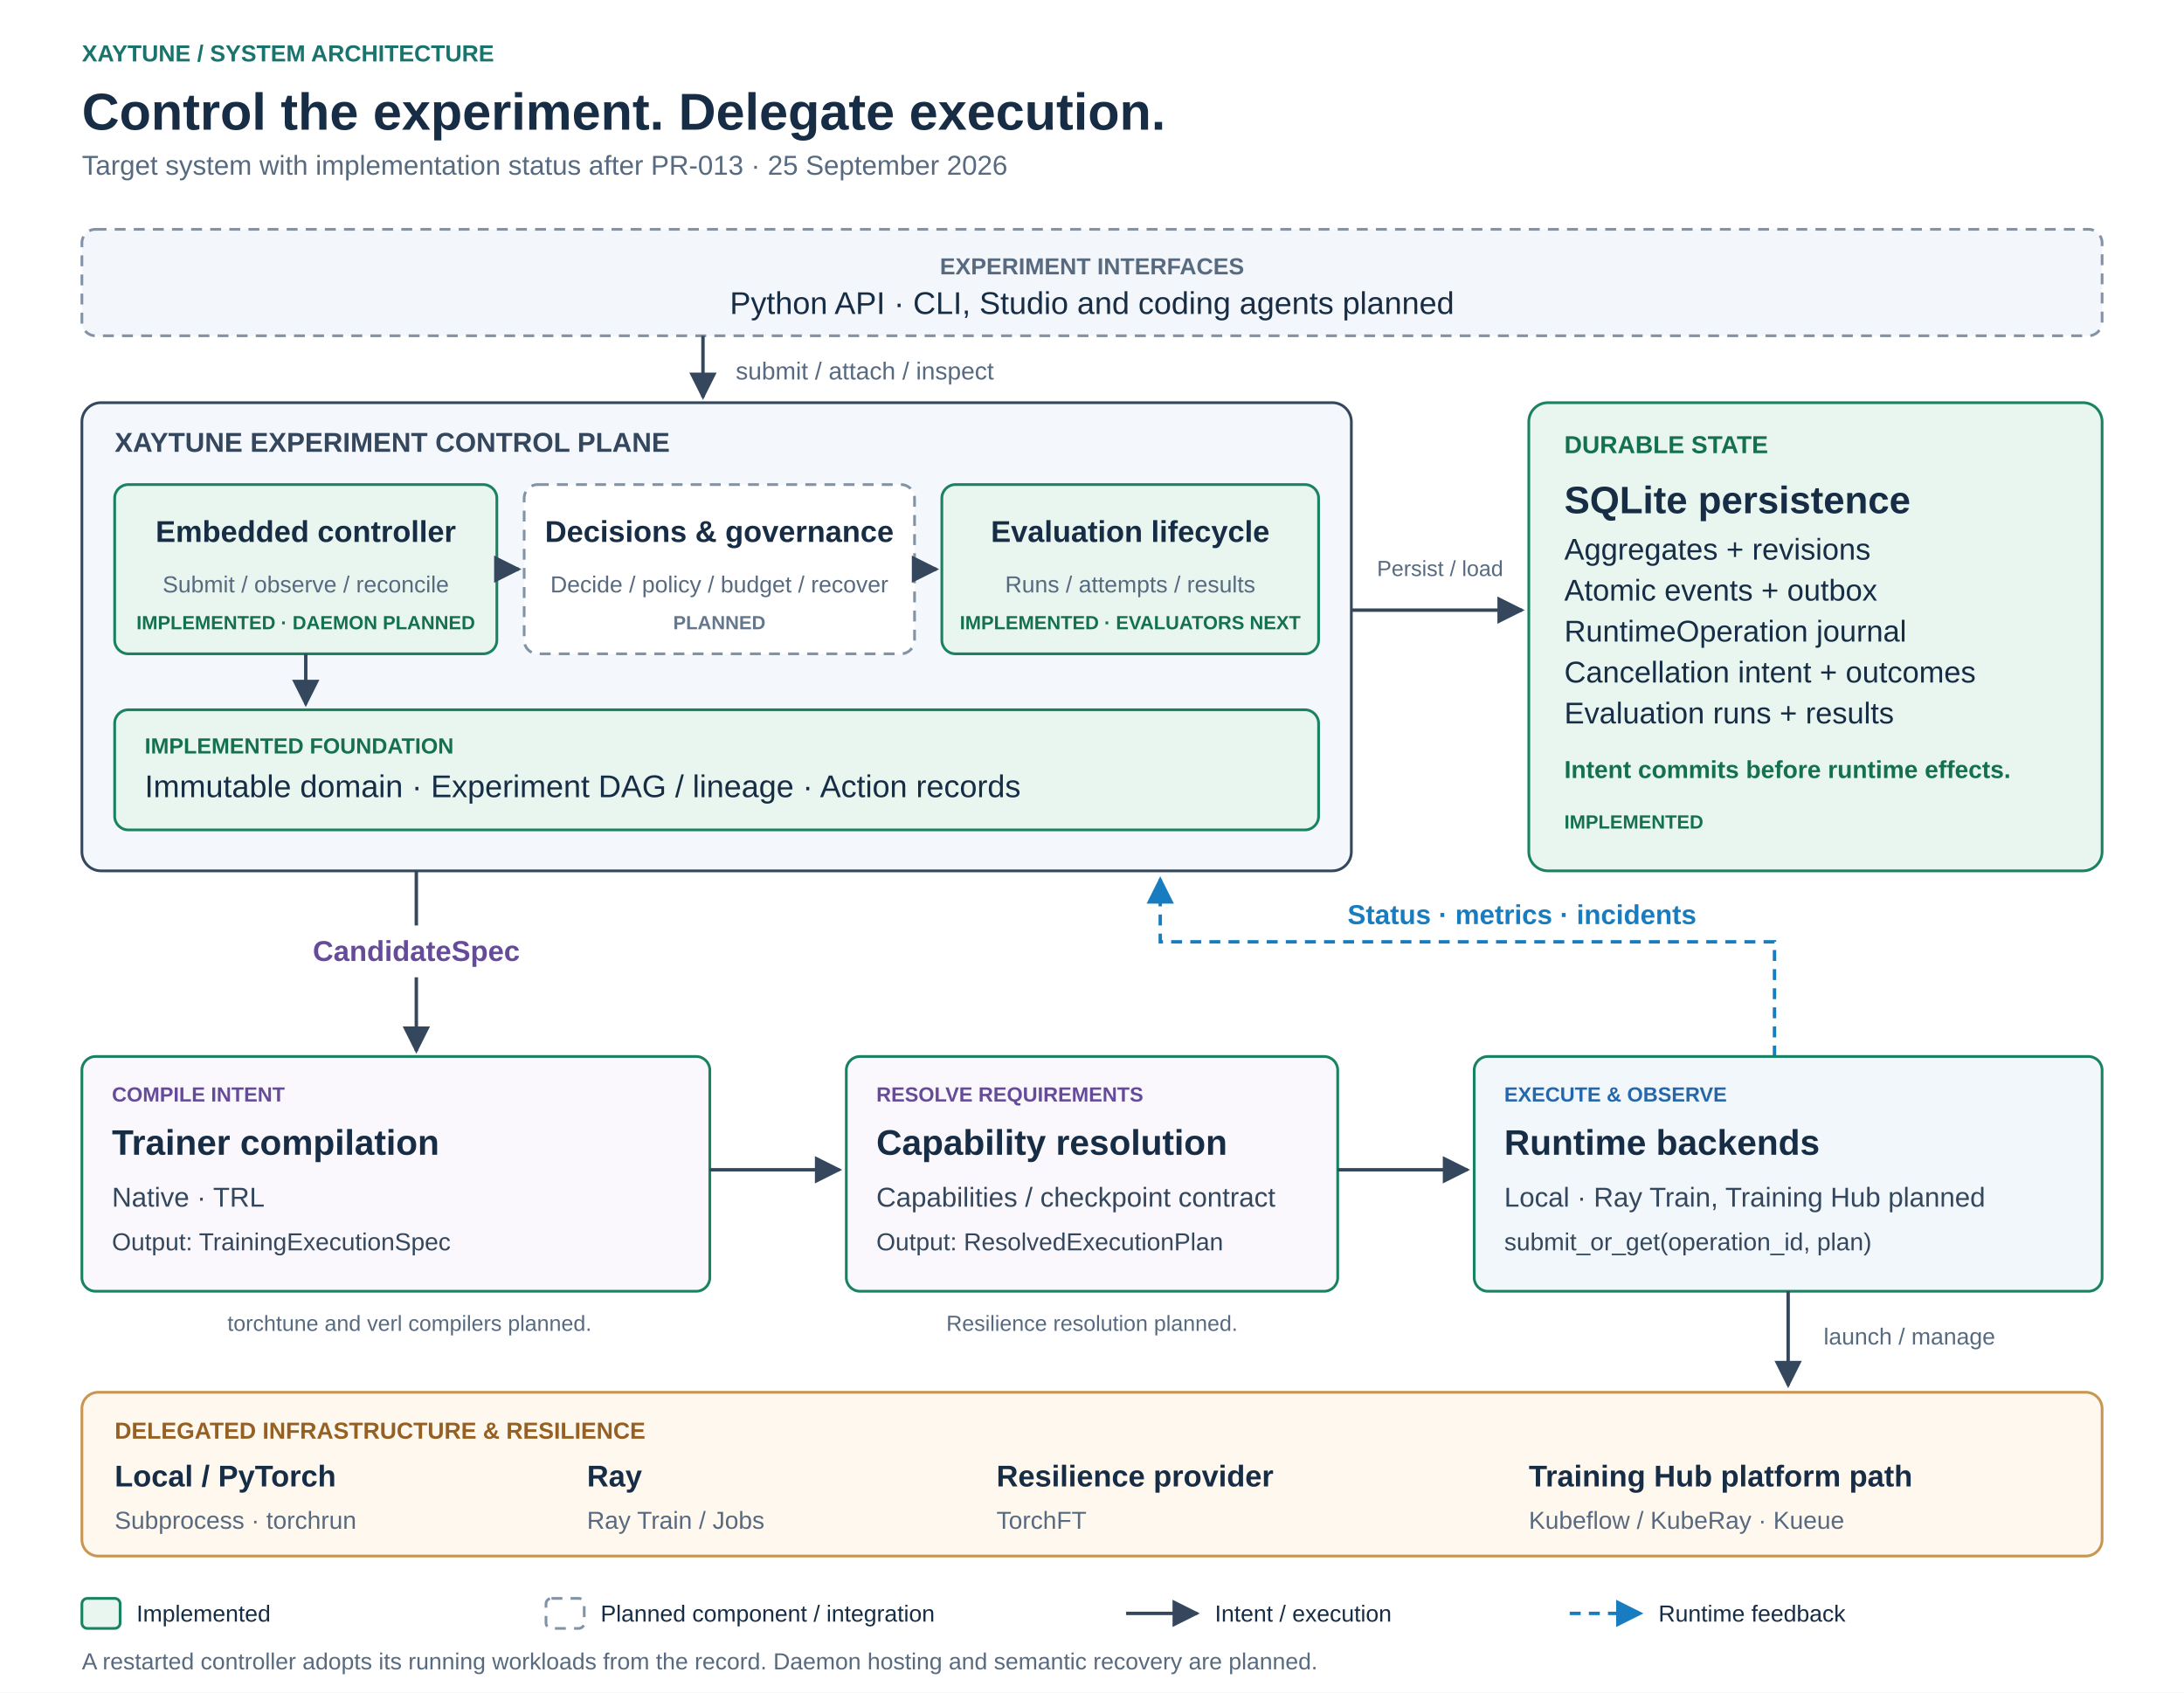
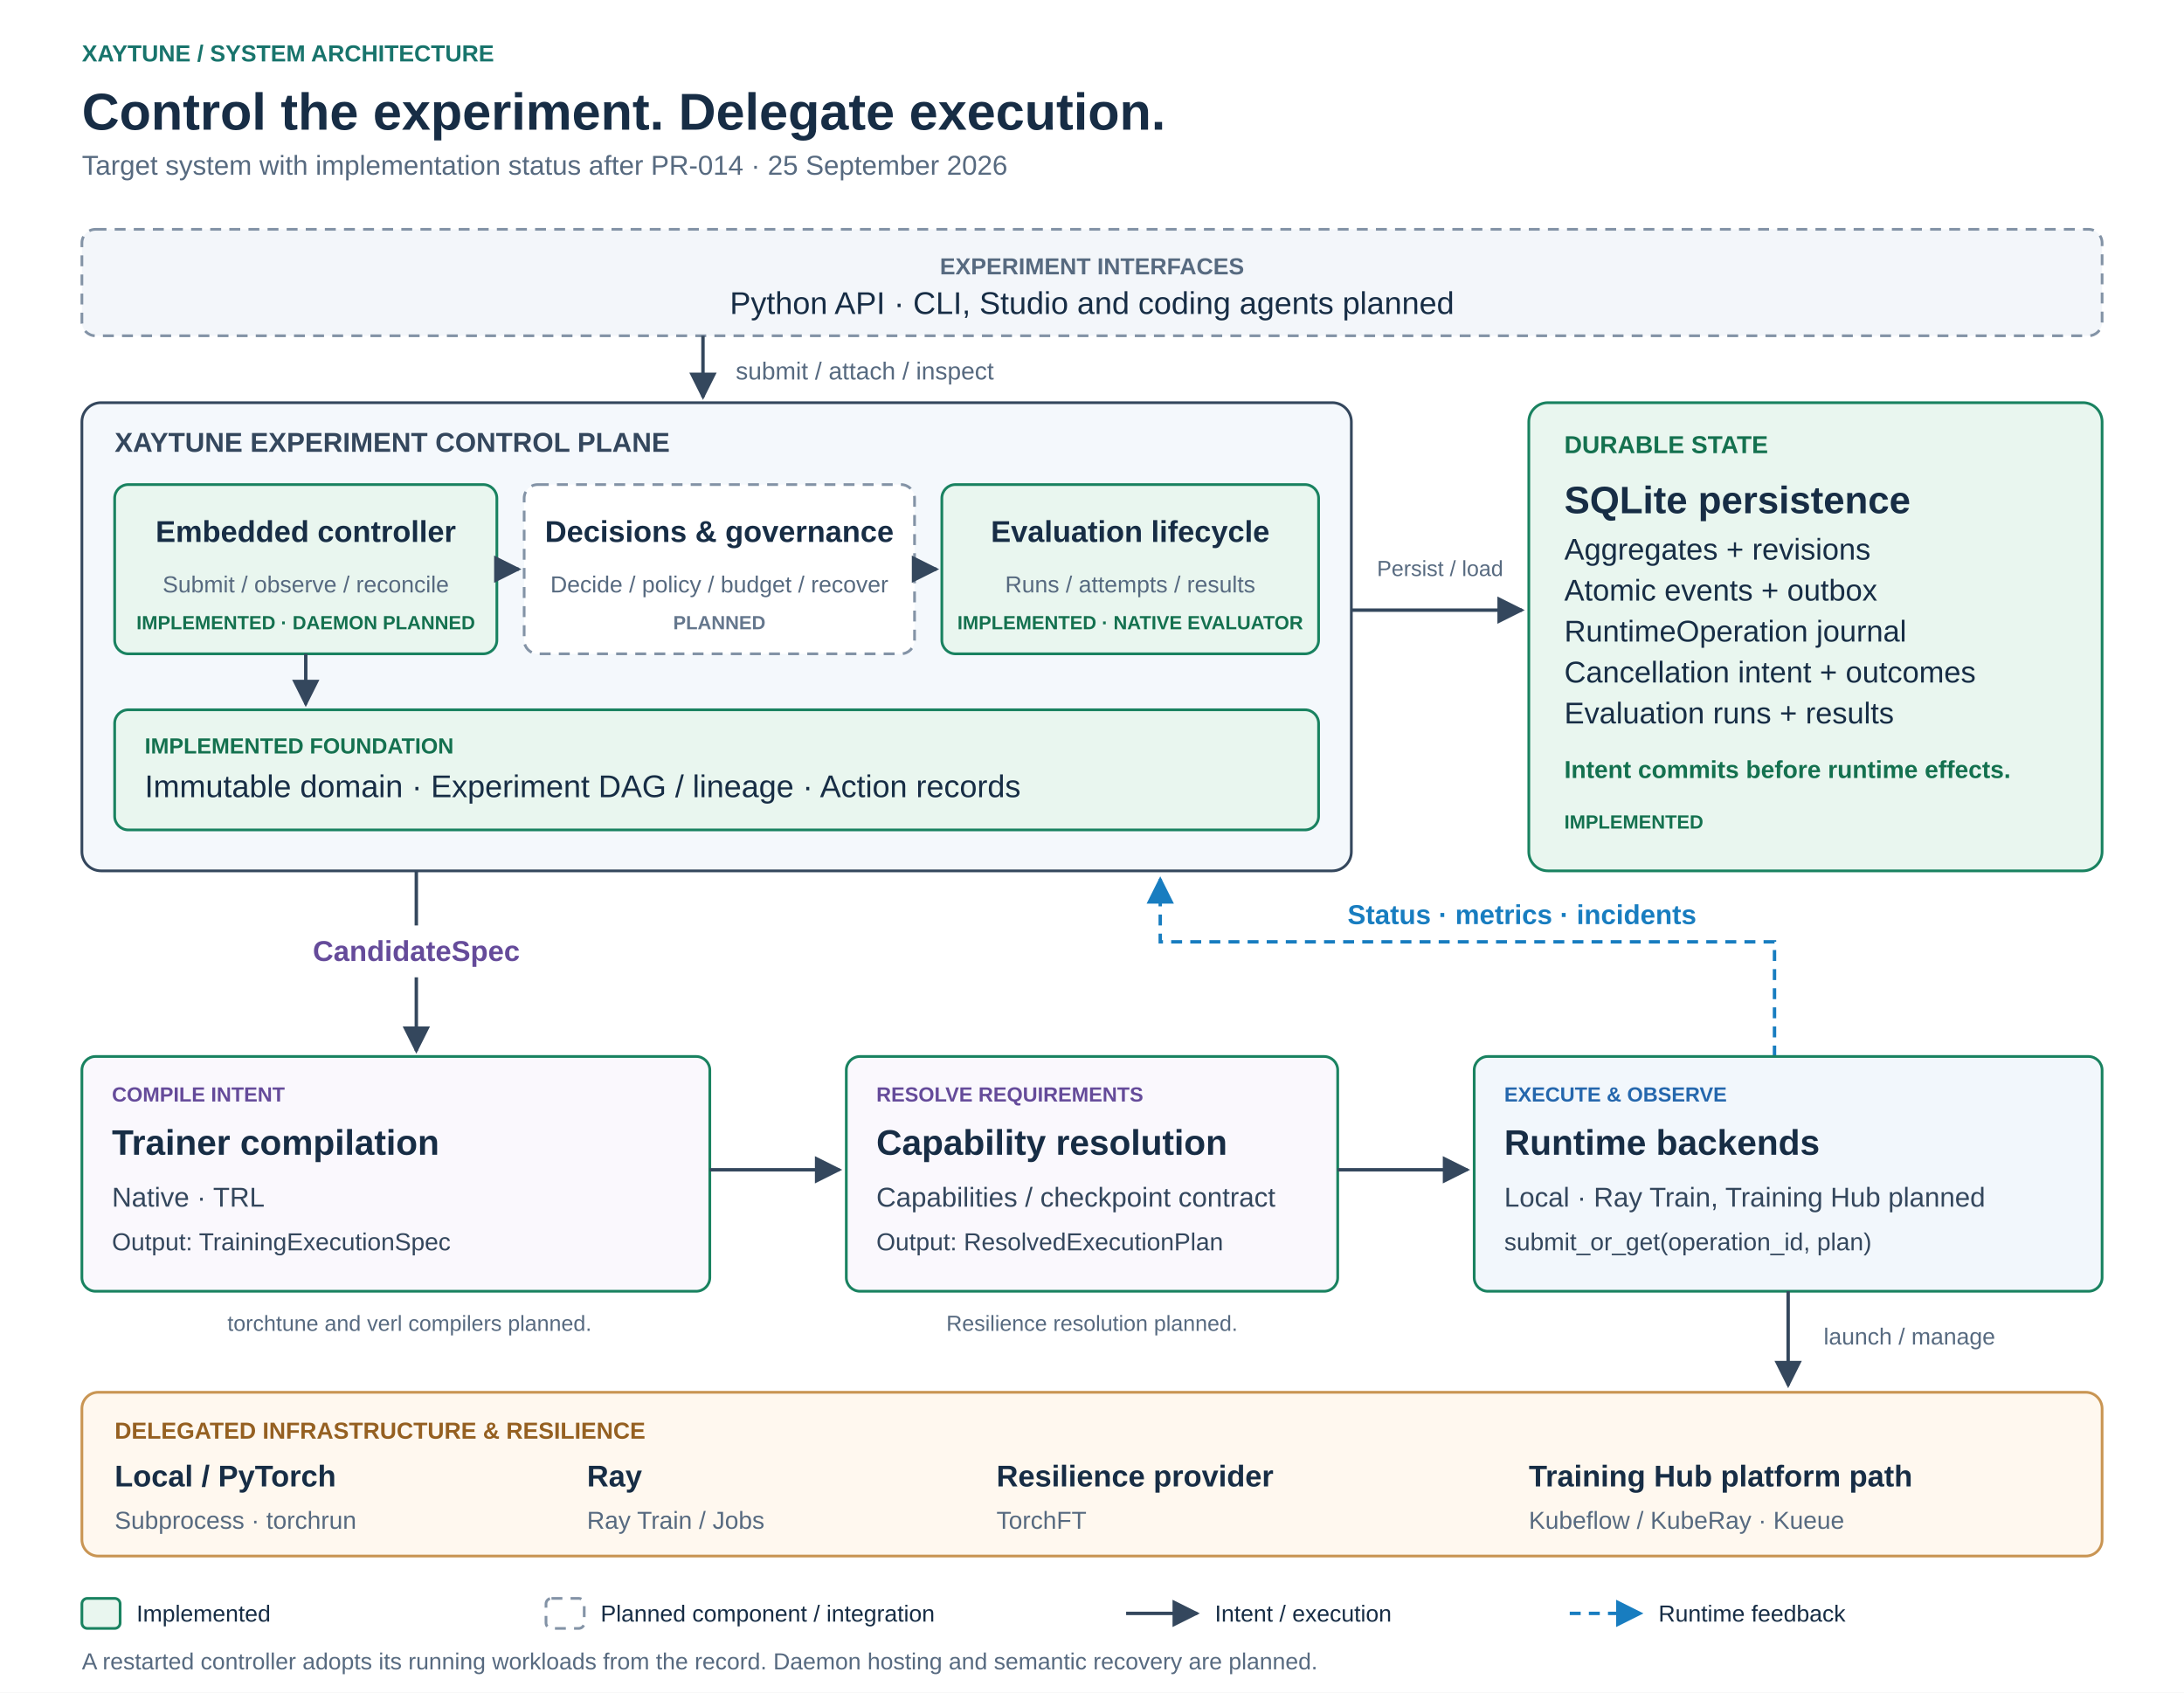
<svg xmlns="http://www.w3.org/2000/svg" width="1600" height="1240" viewBox="0 0 1600 1240" role="img" aria-labelledby="architecture-title architecture-description">
  <defs>
    <marker id="flow-arrow" viewBox="0 0 10 10" refX="9" refY="5" markerWidth="8" markerHeight="8" orient="auto">
      <path d="M0 0L10 5L0 10Z" fill="#34475d" />
    </marker>
    <marker id="feedback-arrow" viewBox="0 0 10 10" refX="9" refY="5" markerWidth="8" markerHeight="8" orient="auto">
      <path d="M0 0L10 5L0 10Z" fill="#187dc0" />
    </marker>
  </defs>
  <style>text{font-family:Arial,Helvetica,sans-serif} .mono{font-family:Menlo,Consolas,monospace}</style>
  <rect width="1600" height="1240" fill="#fff" />
  <text x="60" y="45" font-size="17" fill="#18746c" font-weight="700" text-anchor="start" class="">XAYTUNE  /  SYSTEM ARCHITECTURE</text>
  <text x="60" y="95" font-size="38" fill="#172d45" font-weight="700" text-anchor="start" class="">Control the experiment. Delegate execution.</text>
-   <text x="60" y="128" font-size="20" fill="#576a80" font-weight="400" text-anchor="start" class="">Target system with implementation status after PR-013 · 25 September 2026</text>
+   <text x="60" y="128" font-size="20" fill="#576a80" font-weight="400" text-anchor="start" class="">Target system with implementation status after PR-014 · 25 September 2026</text>
  <rect x="60" y="168" width="1480" height="78" rx="10" fill="#f3f6fa" stroke="#8393a6" stroke-width="2" stroke-dasharray="8 6" />
  <text x="800" y="201" font-size="17" fill="#576a80" font-weight="700" text-anchor="middle" class="">EXPERIMENT INTERFACES</text>
  <text x="800" y="230" font-size="23" fill="#172d45" font-weight="400" text-anchor="middle" class="">Python API  ·  CLI, Studio and coding agents planned</text>
  <path d="M 515 246 L 515 291" stroke="#34475d" stroke-width="2.5" fill="none" marker-end="url(#flow-arrow)" />
  <text x="539" y="278" font-size="18" fill="#576a80" font-weight="400" text-anchor="start" class="">submit / attach / inspect</text>
  <rect x="60" y="295" width="930" height="343" rx="14" fill="#f4f8fc" stroke="#34475d" stroke-width="2" />
  <text x="84" y="331" font-size="20" fill="#34475d" font-weight="700" text-anchor="start" class="">XAYTUNE EXPERIMENT CONTROL PLANE</text>
  <rect x="84" y="355" width="280" height="124" rx="10" fill="#e9f6ef" stroke="#198260" stroke-width="2" />
  <text x="224.0" y="397" font-size="22" fill="#172d45" font-weight="700" text-anchor="middle" class="">Embedded controller</text>
  <text x="224.0" y="434" font-size="17" fill="#576a80" font-weight="400" text-anchor="middle" class="">Submit / observe / reconcile</text>
  <text x="224.0" y="461" font-size="14" fill="#14714f" font-weight="700" text-anchor="middle" class="">IMPLEMENTED · DAEMON PLANNED</text>
  <rect x="384" y="355" width="286" height="124" rx="10" fill="#fff" stroke="#8393a6" stroke-width="2" stroke-dasharray="8 6" />
  <text x="527.0" y="397" font-size="22" fill="#172d45" font-weight="700" text-anchor="middle" class="">Decisions &amp; governance</text>
  <text x="527.0" y="434" font-size="17" fill="#576a80" font-weight="400" text-anchor="middle" class="">Decide / policy / budget / recover</text>
  <text x="527.0" y="461" font-size="14" fill="#65778d" font-weight="700" text-anchor="middle" class="">PLANNED</text>
  <rect x="690" y="355" width="276" height="124" rx="10" fill="#e9f6ef" stroke="#198260" stroke-width="2" />
  <text x="828.0" y="397" font-size="22" fill="#172d45" font-weight="700" text-anchor="middle" class="">Evaluation lifecycle</text>
  <text x="828.0" y="434" font-size="17" fill="#576a80" font-weight="400" text-anchor="middle" class="">Runs / attempts / results</text>
-   <text x="828.0" y="461" font-size="14" fill="#14714f" font-weight="700" text-anchor="middle" class="">IMPLEMENTED · EVALUATORS NEXT</text>
+   <text x="828.0" y="461" font-size="14" fill="#14714f" font-weight="700" text-anchor="middle" class="">IMPLEMENTED · NATIVE EVALUATOR</text>
  <path d="M 364 417 L 380 417" stroke="#34475d" stroke-width="2.5" fill="none" marker-end="url(#flow-arrow)" />
  <path d="M 670 417 L 686 417" stroke="#34475d" stroke-width="2.5" fill="none" marker-end="url(#flow-arrow)" />
  <rect x="84" y="520" width="882" height="88" rx="10" fill="#e9f6ef" stroke="#198260" stroke-width="2" />
  <text x="106" y="552" font-size="16" fill="#14714f" font-weight="700" text-anchor="start" class="">IMPLEMENTED FOUNDATION</text>
  <text x="106" y="584" font-size="23" fill="#172d45" font-weight="400" text-anchor="start" class="">Immutable domain  ·  Experiment DAG / lineage  ·  Action records</text>
  <path d="M 224 479 L 224 516" stroke="#34475d" stroke-width="2.5" fill="none" marker-end="url(#flow-arrow)" />
  <rect x="1120" y="295" width="420" height="343" rx="14" fill="#e9f6ef" stroke="#198260" stroke-width="2" />
  <text x="1146" y="332" font-size="18" fill="#14714f" font-weight="700" text-anchor="start" class="">DURABLE STATE</text>
  <text x="1146" y="376" font-size="28" fill="#172d45" font-weight="700" text-anchor="start" class="">SQLite persistence</text>
  <text x="1146" y="410" font-size="22" fill="#172d45" font-weight="400" text-anchor="start" class="">Aggregates + revisions</text>
  <text x="1146" y="440" font-size="22" fill="#172d45" font-weight="400" text-anchor="start" class="">Atomic events + outbox</text>
  <text x="1146" y="470" font-size="22" fill="#172d45" font-weight="400" text-anchor="start" class="">RuntimeOperation journal</text>
  <text x="1146" y="500" font-size="22" fill="#172d45" font-weight="400" text-anchor="start" class="">Cancellation intent + outcomes</text>
  <text x="1146" y="530" font-size="22" fill="#172d45" font-weight="400" text-anchor="start" class="">Evaluation runs + results</text>
  <text x="1146" y="570" font-size="18" fill="#14714f" font-weight="700" text-anchor="start" class="">Intent commits before runtime effects.</text>
  <text x="1146" y="607" font-size="14" fill="#14714f" font-weight="700" text-anchor="start" class="">IMPLEMENTED</text>
  <path d="M 990 447 L 1115 447" stroke="#34475d" stroke-width="2.5" fill="none" marker-end="url(#flow-arrow)" />
  <text x="1055" y="422" font-size="16" fill="#576a80" font-weight="400" text-anchor="middle" class="">Persist / load</text>
  <path d="M 305 638 L 305 770" stroke="#34475d" stroke-width="2.5" fill="none" marker-end="url(#flow-arrow)" />
  <rect x="195" y="679" width="220" height="36" rx="0" fill="#fff" stroke="#fff" stroke-width="2" />
  <text x="305" y="704" font-size="21" fill="#654b9a" font-weight="700" text-anchor="middle" class="">CandidateSpec</text>
  <path d="M 1300 774 L 1300 690 L 850 690 L 850 644" stroke="#187dc0" stroke-width="2.5" fill="none" marker-end="url(#feedback-arrow)" stroke-dasharray="8 6" />
  <text x="1115" y="677" font-size="20" fill="#187dc0" font-weight="700" text-anchor="middle" class="">Status · metrics · incidents</text>
  <rect x="60" y="774" width="460" height="172" rx="10" fill="#faf8fd" stroke="#198260" stroke-width="2" />
  <text x="82" y="807" font-size="15" fill="#654b9a" font-weight="700" text-anchor="start" class="">COMPILE INTENT</text>
  <text x="82" y="846" font-size="26" fill="#172d45" font-weight="700" text-anchor="start" class="">Trainer compilation</text>
  <text x="82" y="884" font-size="20" fill="#34475d" font-weight="400" text-anchor="start" class="">Native  ·  TRL</text>
  <text x="82" y="916" font-size="18" fill="#34475d" font-weight="400" text-anchor="start" class="">Output: TrainingExecutionSpec</text>
  <rect x="620" y="774" width="360" height="172" rx="10" fill="#faf8fd" stroke="#198260" stroke-width="2" />
  <text x="642" y="807" font-size="15" fill="#654b9a" font-weight="700" text-anchor="start" class="">RESOLVE REQUIREMENTS</text>
  <text x="642" y="846" font-size="26" fill="#172d45" font-weight="700" text-anchor="start" class="">Capability resolution</text>
  <text x="642" y="884" font-size="20" fill="#34475d" font-weight="400" text-anchor="start" class="">Capabilities / checkpoint contract</text>
  <text x="642" y="916" font-size="18" fill="#34475d" font-weight="400" text-anchor="start" class="">Output: ResolvedExecutionPlan</text>
  <rect x="1080" y="774" width="460" height="172" rx="10" fill="#f2f7fc" stroke="#198260" stroke-width="2" />
  <text x="1102" y="807" font-size="15" fill="#2567ad" font-weight="700" text-anchor="start" class="">EXECUTE &amp; OBSERVE</text>
  <text x="1102" y="846" font-size="26" fill="#172d45" font-weight="700" text-anchor="start" class="">Runtime backends</text>
  <text x="1102" y="884" font-size="20" fill="#34475d" font-weight="400" text-anchor="start" class="">Local  ·  Ray Train, Training Hub planned</text>
  <text x="1102" y="916" font-size="18" fill="#34475d" font-weight="400" text-anchor="start" class="">submit_or_get(operation_id, plan)</text>
  <path d="M 520 857 L 615 857" stroke="#34475d" stroke-width="2.5" fill="none" marker-end="url(#flow-arrow)" />
  <path d="M 980 857 L 1075 857" stroke="#34475d" stroke-width="2.5" fill="none" marker-end="url(#flow-arrow)" />
  <text x="300" y="975" font-size="16" fill="#576a80" font-weight="400" text-anchor="middle" class="">torchtune and verl compilers planned.</text>
  <path d="M 1310 946 L 1310 1015" stroke="#34475d" stroke-width="2.5" fill="none" marker-end="url(#flow-arrow)" />
  <text x="800" y="975" font-size="16" fill="#576a80" font-weight="400" text-anchor="middle" class="">Resilience resolution planned.</text>
  <text x="1336" y="985" font-size="17" fill="#576a80" font-weight="400" text-anchor="start" class="">launch / manage</text>
  <rect x="60" y="1020" width="1480" height="120" rx="12" fill="#fff8ef" stroke="#c99553" stroke-width="2" />
  <text x="84" y="1054" font-size="17" fill="#956021" font-weight="700" text-anchor="start" class="">DELEGATED INFRASTRUCTURE &amp; RESILIENCE</text>
  <text x="84" y="1089" font-size="22" fill="#172d45" font-weight="700" text-anchor="start" class="">Local / PyTorch</text>
  <text x="84" y="1120" font-size="18" fill="#576a80" font-weight="400" text-anchor="start" class="">Subprocess · torchrun</text>
  <text x="430" y="1089" font-size="22" fill="#172d45" font-weight="700" text-anchor="start" class="">Ray</text>
  <text x="430" y="1120" font-size="18" fill="#576a80" font-weight="400" text-anchor="start" class="">Ray Train / Jobs</text>
  <text x="730" y="1089" font-size="22" fill="#172d45" font-weight="700" text-anchor="start" class="">Resilience provider</text>
  <text x="730" y="1120" font-size="18" fill="#576a80" font-weight="400" text-anchor="start" class="">TorchFT</text>
  <text x="1120" y="1089" font-size="22" fill="#172d45" font-weight="700" text-anchor="start" class="">Training Hub platform path</text>
  <text x="1120" y="1120" font-size="18" fill="#576a80" font-weight="400" text-anchor="start" class="">Kubeflow / KubeRay · Kueue</text>
  <rect x="60" y="1171" width="28" height="22" rx="4" fill="#e9f6ef" stroke="#198260" stroke-width="2" />
  <text x="100" y="1188" font-size="17" fill="#172d45" font-weight="400" text-anchor="start" class="">Implemented</text>
  <rect x="400" y="1171" width="28" height="22" rx="4" fill="#fff" stroke="#8393a6" stroke-width="2" stroke-dasharray="8 6" />
  <text x="440" y="1188" font-size="17" fill="#172d45" font-weight="400" text-anchor="start" class="">Planned component / integration</text>
  <path d="M 825 1182 L 877 1182" stroke="#34475d" stroke-width="2.5" fill="none" marker-end="url(#flow-arrow)" />
  <text x="890" y="1188" font-size="17" fill="#172d45" font-weight="400" text-anchor="start" class="">Intent / execution</text>
  <path d="M 1150 1182 L 1202 1182" stroke="#187dc0" stroke-width="2.5" fill="none" marker-end="url(#feedback-arrow)" stroke-dasharray="8 6" />
  <text x="1215" y="1188" font-size="17" fill="#172d45" font-weight="400" text-anchor="start" class="">Runtime feedback</text>
  <text x="60" y="1223" font-size="17" fill="#576a80" font-weight="400" text-anchor="start" class="">A restarted controller adopts its running workloads from the record. Daemon hosting and semantic recovery are planned.</text>
</svg>
